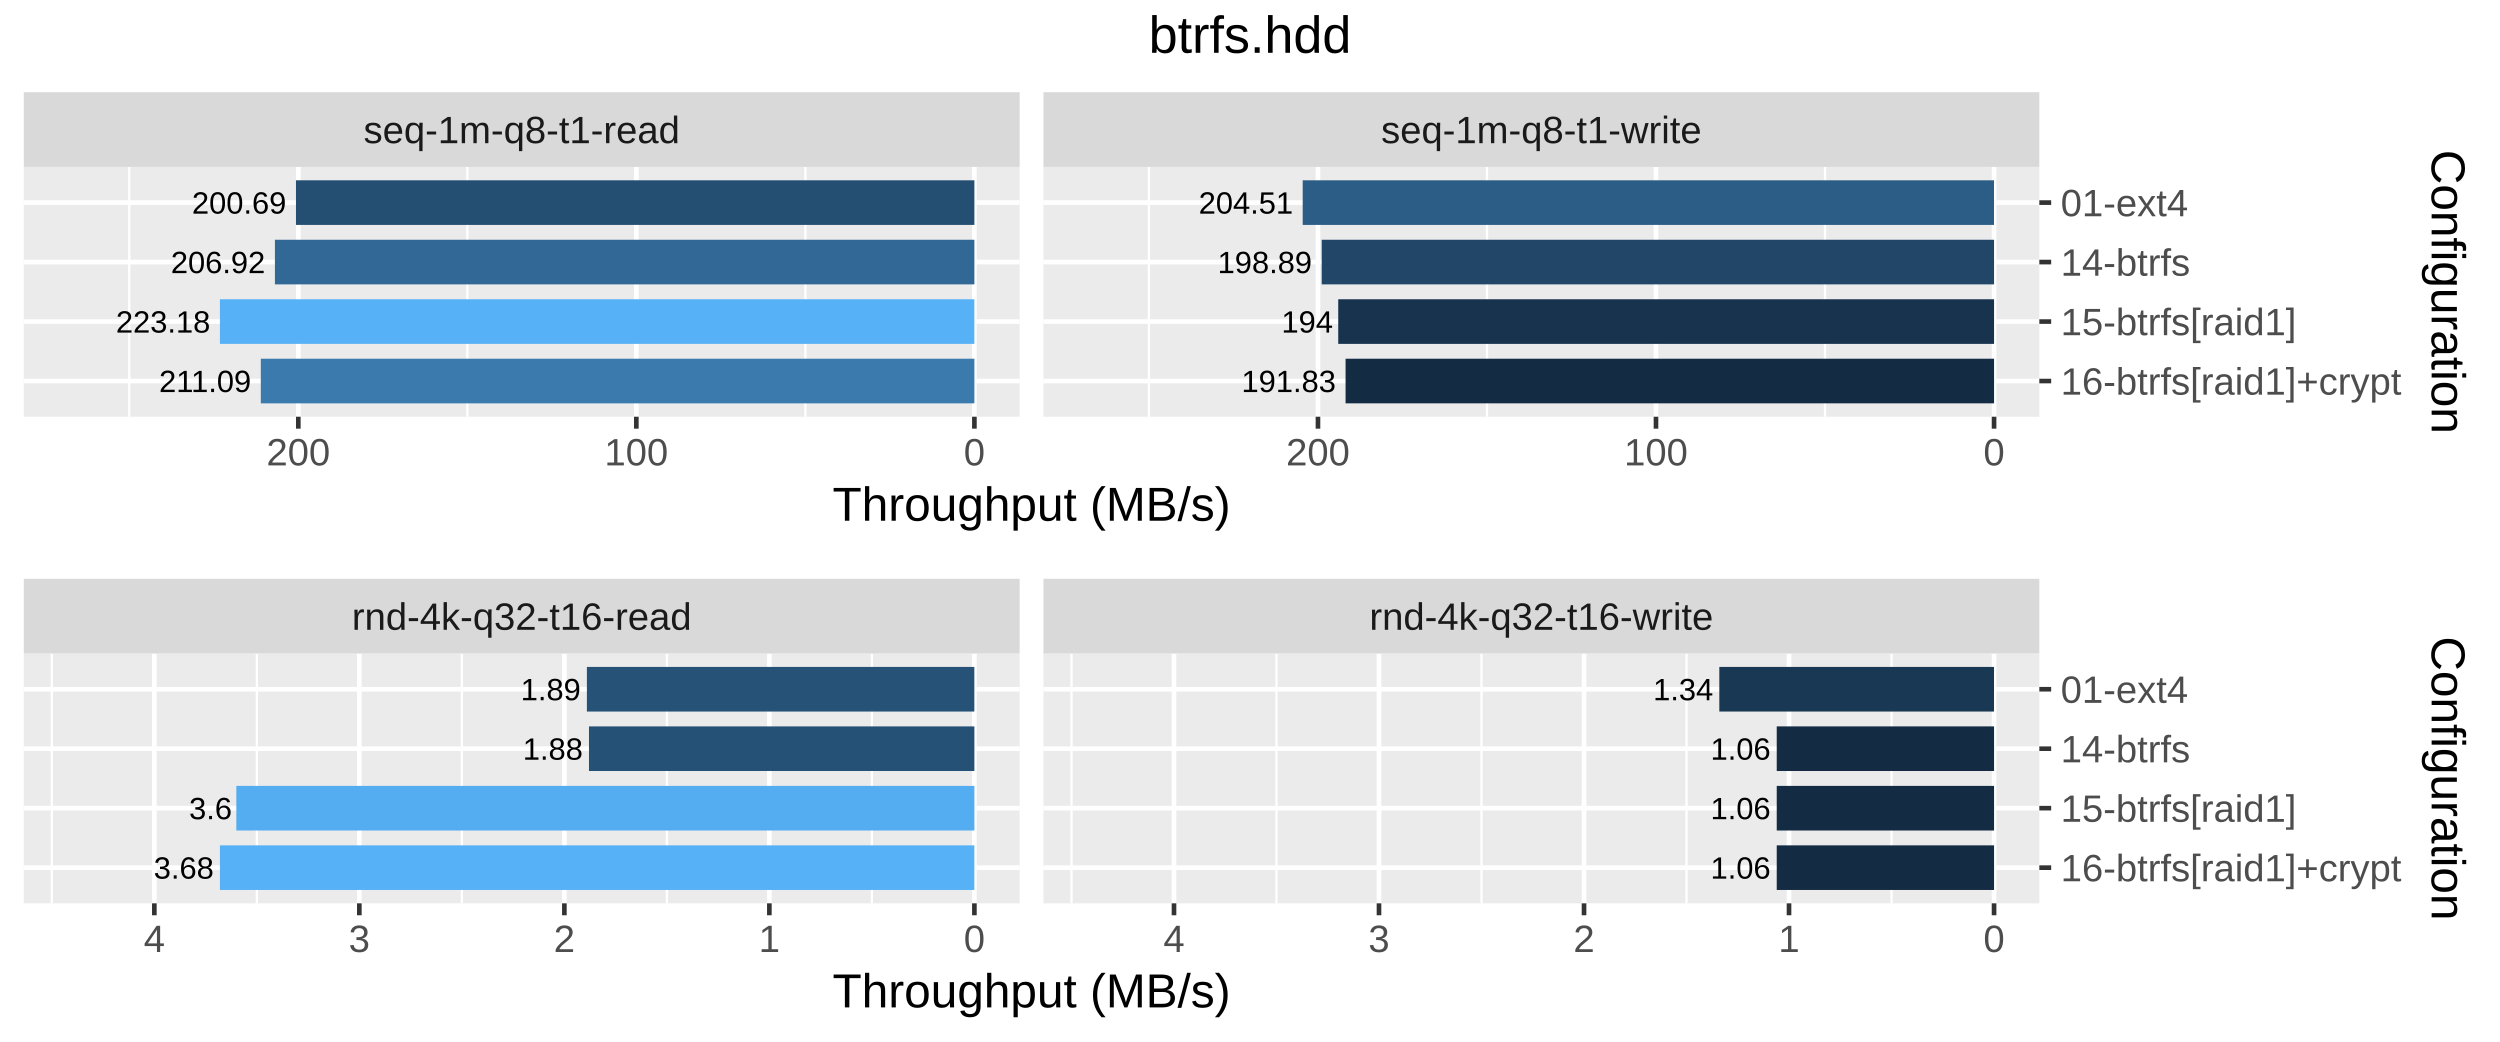
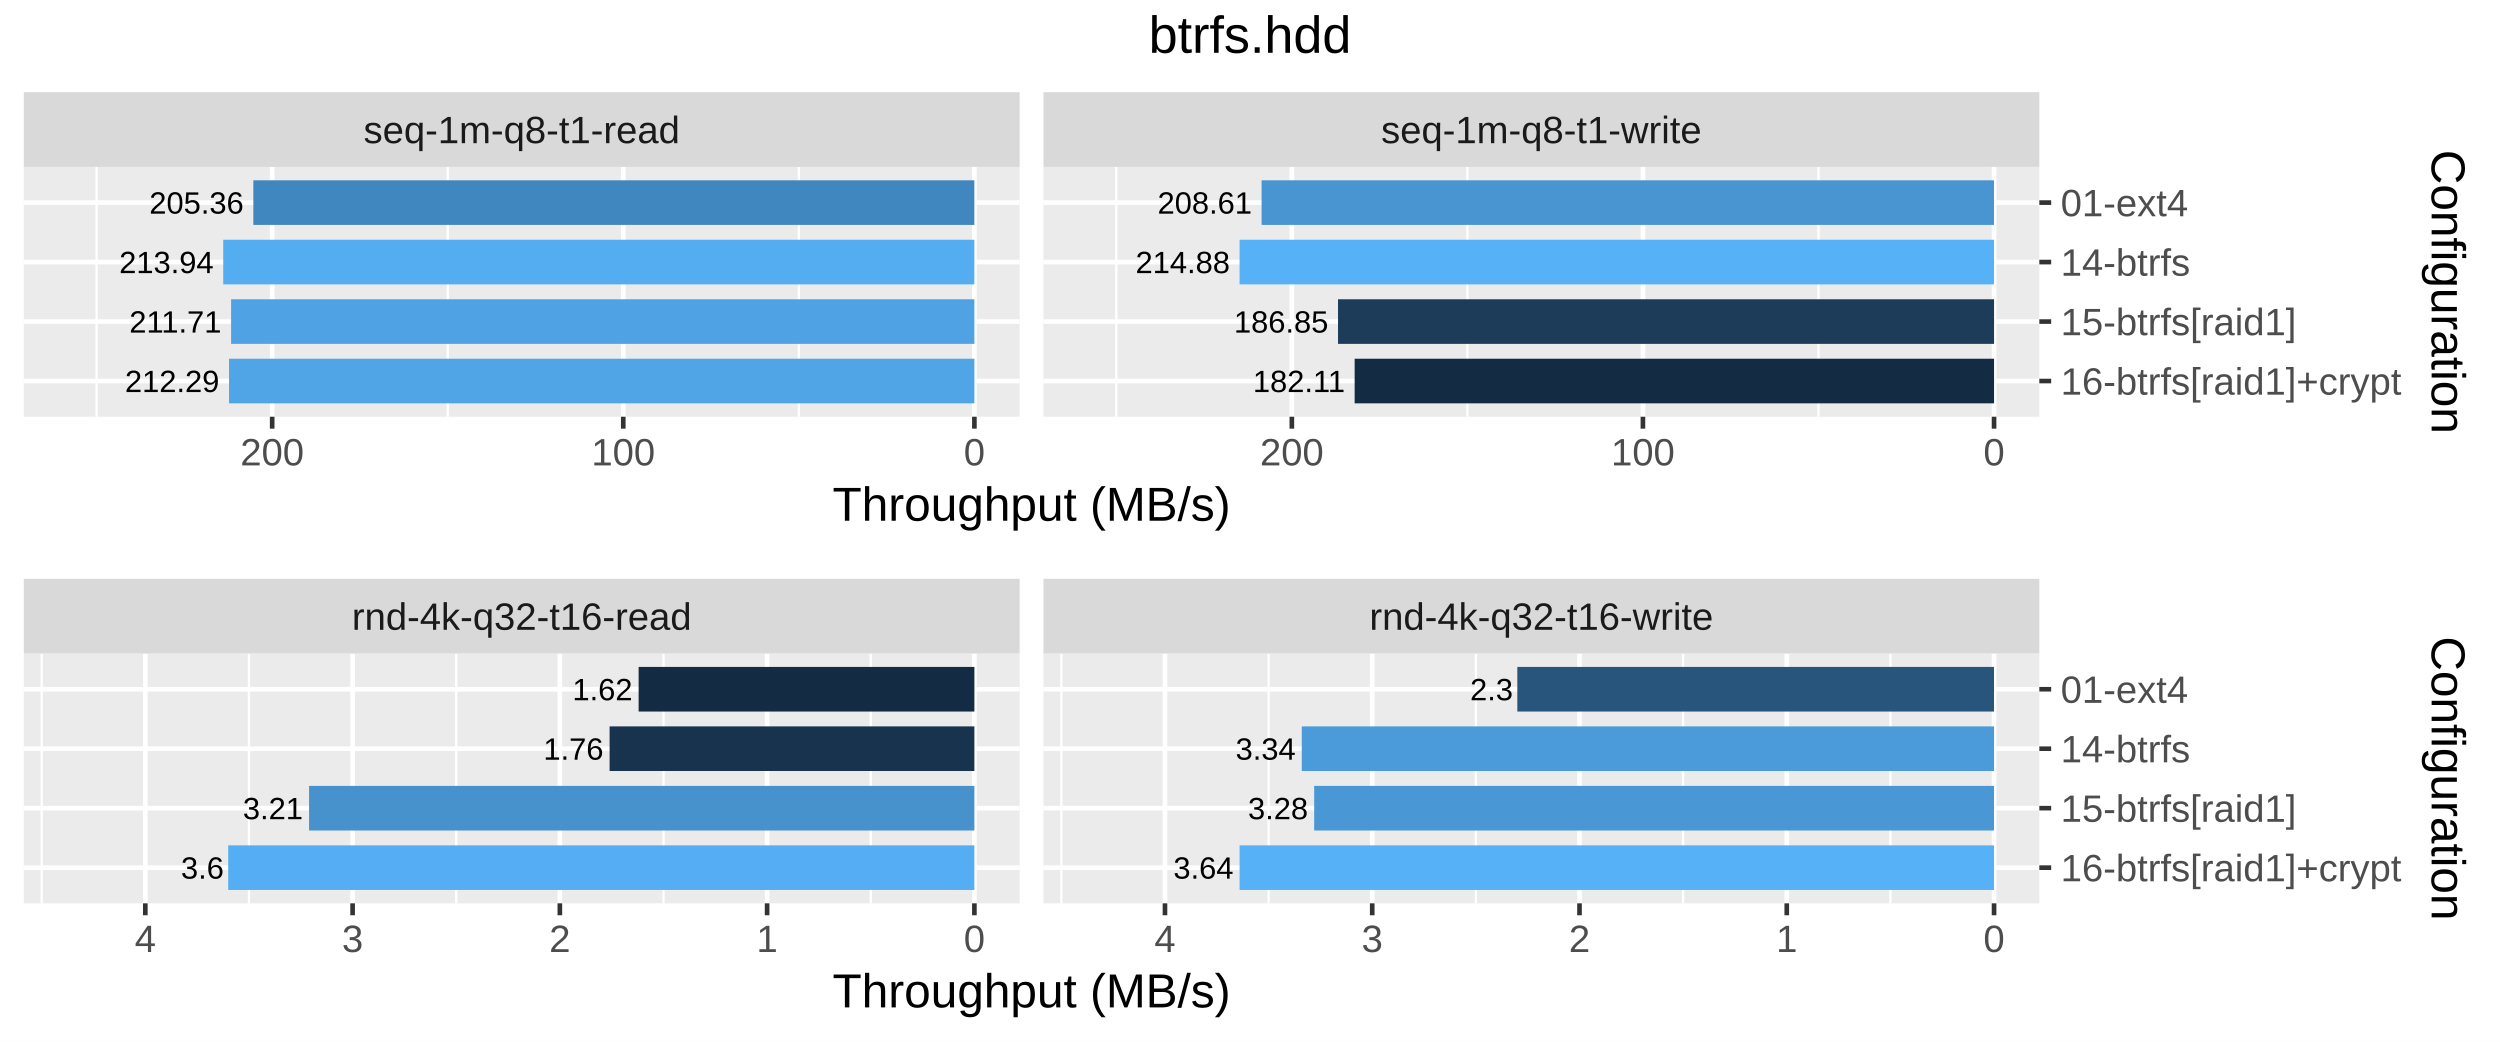
<svg xmlns="http://www.w3.org/2000/svg" class="svglite" width="576.00pt" height="240.00pt" viewBox="0 0 576.00 240.00">
  <defs>
    <style type="text/css">
    .svglite line, .svglite polyline, .svglite polygon, .svglite path, .svglite rect, .svglite circle {
      fill: none;
      stroke: #000000;
      stroke-linecap: round;
      stroke-linejoin: round;
      stroke-miterlimit: 10.00;
    }
    .svglite text {
      white-space: pre;
    }
  </style>
  </defs>
  <rect width="100%" height="100%" style="stroke: none; fill: #FFFFFF;" />
  <defs>
    <clipPath id="cpMC4wMHw1NzYuMDB8MC4wMHwyNDAuMDA=">
      <rect x="0.00" y="0.00" width="576.00" height="240.00" />
    </clipPath>
  </defs>
  <g clip-path="url(#cpMC4wMHw1NzYuMDB8MC4wMHwyNDAuMDA=)">
</g>
  <defs>
    <clipPath id="cpMC4wMHw1NzYuMDB8MTUuNzd8MTI3Ljg4">
      <rect x="0.00" y="15.77" width="576.00" height="112.12" />
    </clipPath>
  </defs>
  <g clip-path="url(#cpMC4wMHw1NzYuMDB8MTUuNzd8MTI3Ljg4)">
    <rect x="0.00" y="15.77" width="576.00" height="112.12" style="stroke-width: 1.07; stroke: #FFFFFF; fill: #FFFFFF;" />
  </g>
  <g clip-path="url(#cpMC4wMHw1NzYuMDB8MC4wMHwyNDAuMDA=)">
</g>
  <defs>
    <clipPath id="cpNS40OHwyMzQuOTN8MzguNDZ8OTYuMDI=">
      <rect x="5.48" y="38.46" width="229.45" height="57.56" />
    </clipPath>
  </defs>
  <g clip-path="url(#cpNS40OHwyMzQuOTN8MzguNDZ8OTYuMDI=)">
    <rect x="5.48" y="38.46" width="229.45" height="57.56" style="stroke-width: 1.07; stroke: none; fill: #EBEBEB;" />
-     <polyline points="185.56,96.02 185.56,38.46 " style="stroke-width: 0.53; stroke: #FFFFFF; stroke-linecap: butt;" />
-     <polyline points="107.67,96.02 107.67,38.46 " style="stroke-width: 0.53; stroke: #FFFFFF; stroke-linecap: butt;" />
-     <polyline points="29.78,96.02 29.78,38.46 " style="stroke-width: 0.53; stroke: #FFFFFF; stroke-linecap: butt;" />
+     <polyline points="184.05,96.02 184.05,38.46 " style="stroke-width: 0.53; stroke: #FFFFFF; stroke-linecap: butt;" />
+     <polyline points="103.16,96.02 103.16,38.46 " style="stroke-width: 0.53; stroke: #FFFFFF; stroke-linecap: butt;" />
+     <polyline points="22.26,96.02 22.26,38.46 " style="stroke-width: 0.53; stroke: #FFFFFF; stroke-linecap: butt;" />
    <polyline points="5.48,87.79 234.93,87.79 " style="stroke-width: 1.07; stroke: #FFFFFF; stroke-linecap: butt;" />
    <polyline points="5.48,74.09 234.93,74.09 " style="stroke-width: 1.07; stroke: #FFFFFF; stroke-linecap: butt;" />
    <polyline points="5.48,60.38 234.93,60.38 " style="stroke-width: 1.07; stroke: #FFFFFF; stroke-linecap: butt;" />
    <polyline points="5.48,46.68 234.93,46.68 " style="stroke-width: 1.07; stroke: #FFFFFF; stroke-linecap: butt;" />
    <polyline points="224.50,96.02 224.50,38.46 " style="stroke-width: 1.07; stroke: #FFFFFF; stroke-linecap: butt;" />
-     <polyline points="146.61,96.02 146.61,38.46 " style="stroke-width: 1.07; stroke: #FFFFFF; stroke-linecap: butt;" />
-     <polyline points="68.73,96.02 68.73,38.46 " style="stroke-width: 1.07; stroke: #FFFFFF; stroke-linecap: butt;" />
-     <rect x="68.19" y="41.54" width="156.31" height="10.28" style="stroke-width: 1.07; stroke: none; stroke-linecap: butt; stroke-linejoin: miter; fill: #244E72;" />
-     <rect x="63.34" y="55.24" width="161.16" height="10.28" style="stroke-width: 1.07; stroke: none; stroke-linecap: butt; stroke-linejoin: miter; fill: #326895;" />
-     <rect x="50.67" y="68.95" width="173.82" height="10.28" style="stroke-width: 1.07; stroke: none; stroke-linecap: butt; stroke-linejoin: miter; fill: #56B1F7;" />
-     <rect x="60.09" y="82.65" width="164.41" height="10.28" style="stroke-width: 1.07; stroke: none; stroke-linecap: butt; stroke-linejoin: miter; fill: #3B7AAD;" />
-     <text x="65.97" y="49.22" text-anchor="end" style="font-size: 7.11px; font-family: &quot;Liberation Sans&quot;;" textLength="22.25px" lengthAdjust="spacingAndGlyphs">200.69</text>
-     <text x="61.11" y="62.93" text-anchor="end" style="font-size: 7.11px; font-family: &quot;Liberation Sans&quot;;" textLength="22.25px" lengthAdjust="spacingAndGlyphs">206.92</text>
-     <text x="48.45" y="76.63" text-anchor="end" style="font-size: 7.11px; font-family: &quot;Liberation Sans&quot;;" textLength="22.25px" lengthAdjust="spacingAndGlyphs">223.18</text>
-     <text x="57.87" y="90.33" text-anchor="end" style="font-size: 7.11px; font-family: &quot;Liberation Sans&quot;;" textLength="22.25px" lengthAdjust="spacingAndGlyphs">211.09</text>
+     <polyline points="143.60,96.02 143.60,38.46 " style="stroke-width: 1.07; stroke: #FFFFFF; stroke-linecap: butt;" />
+     <polyline points="62.71,96.02 62.71,38.46 " style="stroke-width: 1.07; stroke: #FFFFFF; stroke-linecap: butt;" />
+     <rect x="58.37" y="41.54" width="166.12" height="10.28" style="stroke-width: 1.07; stroke: none; stroke-linecap: butt; stroke-linejoin: miter; fill: #4187BF;" />
+     <rect x="51.43" y="55.24" width="173.06" height="10.28" style="stroke-width: 1.07; stroke: none; stroke-linecap: butt; stroke-linejoin: miter; fill: #54ADF1;" />
+     <rect x="53.24" y="68.95" width="171.26" height="10.28" style="stroke-width: 1.07; stroke: none; stroke-linecap: butt; stroke-linejoin: miter; fill: #4FA3E4;" />
+     <rect x="52.77" y="82.65" width="171.73" height="10.28" style="stroke-width: 1.07; stroke: none; stroke-linecap: butt; stroke-linejoin: miter; fill: #50A5E7;" />
+     <text x="56.15" y="49.22" text-anchor="end" style="font-size: 7.11px; font-family: &quot;Liberation Sans&quot;;" textLength="22.25px" lengthAdjust="spacingAndGlyphs">205.36</text>
+     <text x="49.21" y="62.93" text-anchor="end" style="font-size: 7.11px; font-family: &quot;Liberation Sans&quot;;" textLength="22.25px" lengthAdjust="spacingAndGlyphs">213.94</text>
+     <text x="51.01" y="76.63" text-anchor="end" style="font-size: 7.11px; font-family: &quot;Liberation Sans&quot;;" textLength="22.25px" lengthAdjust="spacingAndGlyphs">211.71</text>
+     <text x="50.54" y="90.33" text-anchor="end" style="font-size: 7.11px; font-family: &quot;Liberation Sans&quot;;" textLength="22.25px" lengthAdjust="spacingAndGlyphs">212.29</text>
  </g>
  <g clip-path="url(#cpMC4wMHw1NzYuMDB8MC4wMHwyNDAuMDA=)">
</g>
  <defs>
    <clipPath id="cpMjQwLjQxfDQ2OS44NnwzOC40Nnw5Ni4wMg==">
      <rect x="240.41" y="38.46" width="229.45" height="57.56" />
    </clipPath>
  </defs>
  <g clip-path="url(#cpMjQwLjQxfDQ2OS44NnwzOC40Nnw5Ni4wMg==)">
    <rect x="240.41" y="38.46" width="229.45" height="57.56" style="stroke-width: 1.07; stroke: none; fill: #EBEBEB;" />
-     <polyline points="420.48,96.02 420.48,38.46 " style="stroke-width: 0.53; stroke: #FFFFFF; stroke-linecap: butt;" />
-     <polyline points="342.60,96.02 342.60,38.46 " style="stroke-width: 0.53; stroke: #FFFFFF; stroke-linecap: butt;" />
-     <polyline points="264.71,96.02 264.71,38.46 " style="stroke-width: 0.53; stroke: #FFFFFF; stroke-linecap: butt;" />
+     <polyline points="418.98,96.02 418.98,38.46 " style="stroke-width: 0.53; stroke: #FFFFFF; stroke-linecap: butt;" />
+     <polyline points="338.09,96.02 338.09,38.46 " style="stroke-width: 0.53; stroke: #FFFFFF; stroke-linecap: butt;" />
+     <polyline points="257.19,96.02 257.19,38.46 " style="stroke-width: 0.53; stroke: #FFFFFF; stroke-linecap: butt;" />
    <polyline points="240.41,87.79 469.86,87.79 " style="stroke-width: 1.07; stroke: #FFFFFF; stroke-linecap: butt;" />
    <polyline points="240.41,74.09 469.86,74.09 " style="stroke-width: 1.07; stroke: #FFFFFF; stroke-linecap: butt;" />
    <polyline points="240.41,60.38 469.86,60.38 " style="stroke-width: 1.07; stroke: #FFFFFF; stroke-linecap: butt;" />
    <polyline points="240.41,46.68 469.86,46.68 " style="stroke-width: 1.07; stroke: #FFFFFF; stroke-linecap: butt;" />
    <polyline points="459.43,96.02 459.43,38.46 " style="stroke-width: 1.07; stroke: #FFFFFF; stroke-linecap: butt;" />
-     <polyline points="381.54,96.02 381.54,38.46 " style="stroke-width: 1.07; stroke: #FFFFFF; stroke-linecap: butt;" />
-     <polyline points="303.66,96.02 303.66,38.46 " style="stroke-width: 1.07; stroke: #FFFFFF; stroke-linecap: butt;" />
-     <rect x="300.14" y="41.54" width="159.28" height="10.28" style="stroke-width: 1.07; stroke: none; stroke-linecap: butt; stroke-linejoin: miter; fill: #2C5D87;" />
-     <rect x="304.52" y="55.24" width="154.91" height="10.28" style="stroke-width: 1.07; stroke: none; stroke-linecap: butt; stroke-linejoin: miter; fill: #214668;" />
-     <rect x="308.33" y="68.95" width="151.10" height="10.28" style="stroke-width: 1.07; stroke: none; stroke-linecap: butt; stroke-linejoin: miter; fill: #17334E;" />
-     <rect x="310.02" y="82.65" width="149.41" height="10.28" style="stroke-width: 1.07; stroke: none; stroke-linecap: butt; stroke-linejoin: miter; fill: #132B43;" />
-     <text x="297.92" y="49.22" text-anchor="end" style="font-size: 7.11px; font-family: &quot;Liberation Sans&quot;;" textLength="22.25px" lengthAdjust="spacingAndGlyphs">204.51</text>
-     <text x="302.29" y="62.93" text-anchor="end" style="font-size: 7.11px; font-family: &quot;Liberation Sans&quot;;" textLength="22.25px" lengthAdjust="spacingAndGlyphs">198.89</text>
-     <text x="307.11" y="76.63" text-anchor="end" style="font-size: 7.11px; font-family: &quot;Liberation Sans&quot;;" textLength="12.20px" lengthAdjust="spacingAndGlyphs">194</text>
-     <text x="307.79" y="90.33" text-anchor="end" style="font-size: 7.11px; font-family: &quot;Liberation Sans&quot;;" textLength="22.25px" lengthAdjust="spacingAndGlyphs">191.83</text>
+     <polyline points="378.53,96.02 378.53,38.46 " style="stroke-width: 1.07; stroke: #FFFFFF; stroke-linecap: butt;" />
+     <polyline points="297.64,96.02 297.64,38.46 " style="stroke-width: 1.07; stroke: #FFFFFF; stroke-linecap: butt;" />
+     <rect x="290.67" y="41.54" width="168.75" height="10.28" style="stroke-width: 1.07; stroke: none; stroke-linecap: butt; stroke-linejoin: miter; fill: #4895D2;" />
+     <rect x="285.60" y="55.24" width="173.82" height="10.28" style="stroke-width: 1.07; stroke: none; stroke-linecap: butt; stroke-linejoin: miter; fill: #56B1F7;" />
+     <rect x="308.28" y="68.95" width="151.15" height="10.28" style="stroke-width: 1.07; stroke: none; stroke-linecap: butt; stroke-linejoin: miter; fill: #1C3C5A;" />
+     <rect x="312.11" y="82.65" width="147.32" height="10.28" style="stroke-width: 1.07; stroke: none; stroke-linecap: butt; stroke-linejoin: miter; fill: #132B43;" />
+     <text x="288.45" y="49.22" text-anchor="end" style="font-size: 7.11px; font-family: &quot;Liberation Sans&quot;;" textLength="22.25px" lengthAdjust="spacingAndGlyphs">208.61</text>
+     <text x="283.38" y="62.93" text-anchor="end" style="font-size: 7.11px; font-family: &quot;Liberation Sans&quot;;" textLength="22.25px" lengthAdjust="spacingAndGlyphs">214.88</text>
+     <text x="306.05" y="76.63" text-anchor="end" style="font-size: 7.11px; font-family: &quot;Liberation Sans&quot;;" textLength="22.25px" lengthAdjust="spacingAndGlyphs">186.85</text>
+     <text x="309.89" y="90.33" text-anchor="end" style="font-size: 7.11px; font-family: &quot;Liberation Sans&quot;;" textLength="22.25px" lengthAdjust="spacingAndGlyphs">182.11</text>
  </g>
  <g clip-path="url(#cpMC4wMHw1NzYuMDB8MC4wMHwyNDAuMDA=)">
</g>
  <defs>
    <clipPath id="cpNS40OHwyMzQuOTN8MjEuMjV8MzguNDY=">
      <rect x="5.48" y="21.25" width="229.45" height="17.21" />
    </clipPath>
  </defs>
  <g clip-path="url(#cpNS40OHwyMzQuOTN8MjEuMjV8MzguNDY=)">
    <rect x="5.48" y="21.25" width="229.45" height="17.21" style="stroke-width: 1.07; stroke: none; fill: #D9D9D9;" />
    <text x="120.20" y="32.99" text-anchor="middle" style="font-size: 8.80px;fill: #1A1A1A; font-family: &quot;Liberation Sans&quot;;" textLength="76.74px" lengthAdjust="spacingAndGlyphs">seq-1m-q8-t1-read</text>
  </g>
  <g clip-path="url(#cpMC4wMHw1NzYuMDB8MC4wMHwyNDAuMDA=)">
</g>
  <defs>
    <clipPath id="cpMjQwLjQxfDQ2OS44NnwyMS4yNXwzOC40Ng==">
      <rect x="240.41" y="21.25" width="229.45" height="17.21" />
    </clipPath>
  </defs>
  <g clip-path="url(#cpMjQwLjQxfDQ2OS44NnwyMS4yNXwzOC40Ng==)">
    <rect x="240.41" y="21.25" width="229.45" height="17.21" style="stroke-width: 1.07; stroke: none; fill: #D9D9D9;" />
    <text x="355.13" y="32.99" text-anchor="middle" style="font-size: 8.80px;fill: #1A1A1A; font-family: &quot;Liberation Sans&quot;;" textLength="78.75px" lengthAdjust="spacingAndGlyphs">seq-1m-q8-t1-write</text>
  </g>
  <g clip-path="url(#cpMC4wMHw1NzYuMDB8MC4wMHwyNDAuMDA=)">
    <polyline points="224.50,98.76 224.50,96.02 " style="stroke-width: 1.07; stroke: #333333; stroke-linecap: butt;" />
-     <polyline points="146.61,98.76 146.61,96.02 " style="stroke-width: 1.07; stroke: #333333; stroke-linecap: butt;" />
-     <polyline points="68.73,98.76 68.73,96.02 " style="stroke-width: 1.07; stroke: #333333; stroke-linecap: butt;" />
+     <polyline points="143.60,98.76 143.60,96.02 " style="stroke-width: 1.07; stroke: #333333; stroke-linecap: butt;" />
+     <polyline points="62.71,98.76 62.71,96.02 " style="stroke-width: 1.07; stroke: #333333; stroke-linecap: butt;" />
    <text x="224.50" y="107.23" text-anchor="middle" style="font-size: 8.80px;fill: #4D4D4D; font-family: &quot;Liberation Sans&quot;;" textLength="5.03px" lengthAdjust="spacingAndGlyphs">0</text>
-     <text x="146.61" y="107.23" text-anchor="middle" style="font-size: 8.80px;fill: #4D4D4D; font-family: &quot;Liberation Sans&quot;;" textLength="15.10px" lengthAdjust="spacingAndGlyphs">100</text>
-     <text x="68.73" y="107.23" text-anchor="middle" style="font-size: 8.80px;fill: #4D4D4D; font-family: &quot;Liberation Sans&quot;;" textLength="15.10px" lengthAdjust="spacingAndGlyphs">200</text>
+     <text x="143.60" y="107.23" text-anchor="middle" style="font-size: 8.80px;fill: #4D4D4D; font-family: &quot;Liberation Sans&quot;;" textLength="15.10px" lengthAdjust="spacingAndGlyphs">100</text>
+     <text x="62.71" y="107.23" text-anchor="middle" style="font-size: 8.80px;fill: #4D4D4D; font-family: &quot;Liberation Sans&quot;;" textLength="15.10px" lengthAdjust="spacingAndGlyphs">200</text>
    <polyline points="459.43,98.76 459.43,96.02 " style="stroke-width: 1.07; stroke: #333333; stroke-linecap: butt;" />
-     <polyline points="381.54,98.76 381.54,96.02 " style="stroke-width: 1.07; stroke: #333333; stroke-linecap: butt;" />
-     <polyline points="303.66,98.76 303.66,96.02 " style="stroke-width: 1.07; stroke: #333333; stroke-linecap: butt;" />
+     <polyline points="378.53,98.76 378.53,96.02 " style="stroke-width: 1.07; stroke: #333333; stroke-linecap: butt;" />
+     <polyline points="297.64,98.76 297.64,96.02 " style="stroke-width: 1.07; stroke: #333333; stroke-linecap: butt;" />
    <text x="459.43" y="107.23" text-anchor="middle" style="font-size: 8.80px;fill: #4D4D4D; font-family: &quot;Liberation Sans&quot;;" textLength="5.03px" lengthAdjust="spacingAndGlyphs">0</text>
-     <text x="381.54" y="107.23" text-anchor="middle" style="font-size: 8.80px;fill: #4D4D4D; font-family: &quot;Liberation Sans&quot;;" textLength="15.10px" lengthAdjust="spacingAndGlyphs">100</text>
-     <text x="303.66" y="107.23" text-anchor="middle" style="font-size: 8.80px;fill: #4D4D4D; font-family: &quot;Liberation Sans&quot;;" textLength="15.10px" lengthAdjust="spacingAndGlyphs">200</text>
+     <text x="378.53" y="107.23" text-anchor="middle" style="font-size: 8.80px;fill: #4D4D4D; font-family: &quot;Liberation Sans&quot;;" textLength="15.10px" lengthAdjust="spacingAndGlyphs">100</text>
+     <text x="297.64" y="107.23" text-anchor="middle" style="font-size: 8.80px;fill: #4D4D4D; font-family: &quot;Liberation Sans&quot;;" textLength="15.10px" lengthAdjust="spacingAndGlyphs">200</text>
    <polyline points="469.86,87.79 472.59,87.79 " style="stroke-width: 1.07; stroke: #333333; stroke-linecap: butt;" />
    <polyline points="469.86,74.09 472.59,74.09 " style="stroke-width: 1.07; stroke: #333333; stroke-linecap: butt;" />
    <polyline points="469.86,60.38 472.59,60.38 " style="stroke-width: 1.07; stroke: #333333; stroke-linecap: butt;" />
    <polyline points="469.86,46.68 472.59,46.68 " style="stroke-width: 1.07; stroke: #333333; stroke-linecap: butt;" />
    <text x="474.79" y="90.94" style="font-size: 8.80px;fill: #4D4D4D; font-family: &quot;Liberation Sans&quot;;" textLength="85.37px" lengthAdjust="spacingAndGlyphs">16-btrfs[raid1]+crypt</text>
    <text x="474.79" y="77.23" style="font-size: 8.80px;fill: #4D4D4D; font-family: &quot;Liberation Sans&quot;;" textLength="59.41px" lengthAdjust="spacingAndGlyphs">15-btrfs[raid1]</text>
    <text x="474.79" y="63.53" style="font-size: 8.80px;fill: #4D4D4D; font-family: &quot;Liberation Sans&quot;;" textLength="32.35px" lengthAdjust="spacingAndGlyphs">14-btrfs</text>
    <text x="474.79" y="49.82" style="font-size: 8.80px;fill: #4D4D4D; font-family: &quot;Liberation Sans&quot;;" textLength="30.72px" lengthAdjust="spacingAndGlyphs">01-ext4</text>
    <text x="237.67" y="119.98" text-anchor="middle" style="font-size: 11.00px; font-family: &quot;Liberation Sans&quot;;" textLength="97.95px" lengthAdjust="spacingAndGlyphs">Throughput (MB/s)</text>
    <text transform="translate(560.25,67.24) rotate(90)" text-anchor="middle" style="font-size: 11.00px; font-family: &quot;Liberation Sans&quot;;" textLength="71.57px" lengthAdjust="spacingAndGlyphs">Configuration</text>
  </g>
  <defs>
    <clipPath id="cpMC4wMHw1NzYuMDB8MTI3Ljg4fDI0MC4wMA==">
      <rect x="0.00" y="127.88" width="576.00" height="112.12" />
    </clipPath>
  </defs>
  <g clip-path="url(#cpMC4wMHw1NzYuMDB8MTI3Ljg4fDI0MC4wMA==)">
    <rect x="0.00" y="127.88" width="576.00" height="112.12" style="stroke-width: 1.07; stroke: #FFFFFF; fill: #FFFFFF;" />
  </g>
  <g clip-path="url(#cpMC4wMHw1NzYuMDB8MC4wMHwyNDAuMDA=)">
</g>
  <defs>
    <clipPath id="cpNS40OHwyMzQuOTN8MTUwLjU3fDIwOC4xMw==">
      <rect x="5.48" y="150.57" width="229.45" height="57.56" />
    </clipPath>
  </defs>
  <g clip-path="url(#cpNS40OHwyMzQuOTN8MTUwLjU3fDIwOC4xMw==)">
    <rect x="5.48" y="150.57" width="229.45" height="57.56" style="stroke-width: 1.07; stroke: none; fill: #EBEBEB;" />
-     <polyline points="200.88,208.13 200.88,150.57 " style="stroke-width: 0.53; stroke: #FFFFFF; stroke-linecap: butt;" />
-     <polyline points="153.65,208.13 153.65,150.57 " style="stroke-width: 0.53; stroke: #FFFFFF; stroke-linecap: butt;" />
-     <polyline points="106.41,208.13 106.41,150.57 " style="stroke-width: 0.53; stroke: #FFFFFF; stroke-linecap: butt;" />
-     <polyline points="59.18,208.13 59.18,150.57 " style="stroke-width: 0.53; stroke: #FFFFFF; stroke-linecap: butt;" />
-     <polyline points="11.94,208.13 11.94,150.57 " style="stroke-width: 0.53; stroke: #FFFFFF; stroke-linecap: butt;" />
+     <polyline points="200.62,208.13 200.62,150.57 " style="stroke-width: 0.53; stroke: #FFFFFF; stroke-linecap: butt;" />
+     <polyline points="152.87,208.13 152.87,150.57 " style="stroke-width: 0.53; stroke: #FFFFFF; stroke-linecap: butt;" />
+     <polyline points="105.11,208.13 105.11,150.57 " style="stroke-width: 0.53; stroke: #FFFFFF; stroke-linecap: butt;" />
+     <polyline points="57.36,208.13 57.36,150.57 " style="stroke-width: 0.53; stroke: #FFFFFF; stroke-linecap: butt;" />
+     <polyline points="9.61,208.13 9.61,150.57 " style="stroke-width: 0.53; stroke: #FFFFFF; stroke-linecap: butt;" />
    <polyline points="5.48,199.91 234.93,199.91 " style="stroke-width: 1.07; stroke: #FFFFFF; stroke-linecap: butt;" />
    <polyline points="5.48,186.20 234.93,186.20 " style="stroke-width: 1.07; stroke: #FFFFFF; stroke-linecap: butt;" />
    <polyline points="5.48,172.50 234.93,172.50 " style="stroke-width: 1.07; stroke: #FFFFFF; stroke-linecap: butt;" />
    <polyline points="5.48,158.80 234.93,158.80 " style="stroke-width: 1.07; stroke: #FFFFFF; stroke-linecap: butt;" />
    <polyline points="224.50,208.13 224.50,150.57 " style="stroke-width: 1.07; stroke: #FFFFFF; stroke-linecap: butt;" />
-     <polyline points="177.26,208.13 177.26,150.57 " style="stroke-width: 1.07; stroke: #FFFFFF; stroke-linecap: butt;" />
-     <polyline points="130.03,208.13 130.03,150.57 " style="stroke-width: 1.07; stroke: #FFFFFF; stroke-linecap: butt;" />
-     <polyline points="82.79,208.13 82.79,150.57 " style="stroke-width: 1.07; stroke: #FFFFFF; stroke-linecap: butt;" />
-     <polyline points="35.56,208.13 35.56,150.57 " style="stroke-width: 1.07; stroke: #FFFFFF; stroke-linecap: butt;" />
-     <rect x="135.22" y="153.66" width="89.27" height="10.28" style="stroke-width: 1.07; stroke: none; stroke-linecap: butt; stroke-linejoin: miter; fill: #275277;" />
-     <rect x="135.70" y="167.36" width="88.80" height="10.28" style="stroke-width: 1.07; stroke: none; stroke-linecap: butt; stroke-linejoin: miter; fill: #265177;" />
-     <rect x="54.45" y="181.07" width="170.05" height="10.28" style="stroke-width: 1.07; stroke: none; stroke-linecap: butt; stroke-linejoin: miter; fill: #54ACF1;" />
-     <rect x="50.67" y="194.77" width="173.82" height="10.28" style="stroke-width: 1.07; stroke: none; stroke-linecap: butt; stroke-linejoin: miter; fill: #56B1F7;" />
-     <text x="133.81" y="161.34" text-anchor="end" style="font-size: 7.11px; font-family: &quot;Liberation Sans&quot;;" textLength="14.11px" lengthAdjust="spacingAndGlyphs">1.89</text>
-     <text x="134.29" y="175.04" text-anchor="end" style="font-size: 7.11px; font-family: &quot;Liberation Sans&quot;;" textLength="14.11px" lengthAdjust="spacingAndGlyphs">1.88</text>
-     <text x="53.45" y="188.75" text-anchor="end" style="font-size: 7.11px; font-family: &quot;Liberation Sans&quot;;" textLength="10.04px" lengthAdjust="spacingAndGlyphs">3.6</text>
-     <text x="49.26" y="202.45" text-anchor="end" style="font-size: 7.11px; font-family: &quot;Liberation Sans&quot;;" textLength="14.11px" lengthAdjust="spacingAndGlyphs">3.68</text>
+     <polyline points="176.74,208.13 176.74,150.57 " style="stroke-width: 1.07; stroke: #FFFFFF; stroke-linecap: butt;" />
+     <polyline points="128.99,208.13 128.99,150.57 " style="stroke-width: 1.07; stroke: #FFFFFF; stroke-linecap: butt;" />
+     <polyline points="81.24,208.13 81.24,150.57 " style="stroke-width: 1.07; stroke: #FFFFFF; stroke-linecap: butt;" />
+     <polyline points="33.48,208.13 33.48,150.57 " style="stroke-width: 1.07; stroke: #FFFFFF; stroke-linecap: butt;" />
+     <rect x="147.14" y="153.66" width="77.36" height="10.28" style="stroke-width: 1.07; stroke: none; stroke-linecap: butt; stroke-linejoin: miter; fill: #132B43;" />
+     <rect x="140.45" y="167.36" width="84.05" height="10.28" style="stroke-width: 1.07; stroke: none; stroke-linecap: butt; stroke-linejoin: miter; fill: #17334E;" />
+     <rect x="71.21" y="181.07" width="153.29" height="10.28" style="stroke-width: 1.07; stroke: none; stroke-linecap: butt; stroke-linejoin: miter; fill: #4792CD;" />
+     <rect x="52.58" y="194.77" width="171.91" height="10.28" style="stroke-width: 1.07; stroke: none; stroke-linecap: butt; stroke-linejoin: miter; fill: #55AEF3;" />
+     <text x="145.73" y="161.34" text-anchor="end" style="font-size: 7.11px; font-family: &quot;Liberation Sans&quot;;" textLength="14.11px" lengthAdjust="spacingAndGlyphs">1.62</text>
+     <text x="139.04" y="175.04" text-anchor="end" style="font-size: 7.11px; font-family: &quot;Liberation Sans&quot;;" textLength="14.11px" lengthAdjust="spacingAndGlyphs">1.76</text>
+     <text x="69.80" y="188.75" text-anchor="end" style="font-size: 7.11px; font-family: &quot;Liberation Sans&quot;;" textLength="14.11px" lengthAdjust="spacingAndGlyphs">3.21</text>
+     <text x="51.58" y="202.45" text-anchor="end" style="font-size: 7.11px; font-family: &quot;Liberation Sans&quot;;" textLength="10.04px" lengthAdjust="spacingAndGlyphs">3.6</text>
  </g>
  <g clip-path="url(#cpMC4wMHw1NzYuMDB8MC4wMHwyNDAuMDA=)">
</g>
  <defs>
    <clipPath id="cpMjQwLjQxfDQ2OS44NnwxNTAuNTd8MjA4LjEz">
      <rect x="240.41" y="150.57" width="229.45" height="57.56" />
    </clipPath>
  </defs>
  <g clip-path="url(#cpMjQwLjQxfDQ2OS44NnwxNTAuNTd8MjA4LjEz)">
    <rect x="240.41" y="150.57" width="229.45" height="57.56" style="stroke-width: 1.07; stroke: none; fill: #EBEBEB;" />
-     <polyline points="435.81,208.13 435.81,150.57 " style="stroke-width: 0.53; stroke: #FFFFFF; stroke-linecap: butt;" />
-     <polyline points="388.57,208.13 388.57,150.57 " style="stroke-width: 0.53; stroke: #FFFFFF; stroke-linecap: butt;" />
-     <polyline points="341.34,208.13 341.34,150.57 " style="stroke-width: 0.53; stroke: #FFFFFF; stroke-linecap: butt;" />
-     <polyline points="294.10,208.13 294.10,150.57 " style="stroke-width: 0.53; stroke: #FFFFFF; stroke-linecap: butt;" />
-     <polyline points="246.87,208.13 246.87,150.57 " style="stroke-width: 0.53; stroke: #FFFFFF; stroke-linecap: butt;" />
+     <polyline points="435.55,208.13 435.55,150.57 " style="stroke-width: 0.53; stroke: #FFFFFF; stroke-linecap: butt;" />
+     <polyline points="387.79,208.13 387.79,150.57 " style="stroke-width: 0.53; stroke: #FFFFFF; stroke-linecap: butt;" />
+     <polyline points="340.04,208.13 340.04,150.57 " style="stroke-width: 0.53; stroke: #FFFFFF; stroke-linecap: butt;" />
+     <polyline points="292.29,208.13 292.29,150.57 " style="stroke-width: 0.53; stroke: #FFFFFF; stroke-linecap: butt;" />
+     <polyline points="244.53,208.13 244.53,150.57 " style="stroke-width: 0.53; stroke: #FFFFFF; stroke-linecap: butt;" />
    <polyline points="240.41,199.91 469.86,199.91 " style="stroke-width: 1.07; stroke: #FFFFFF; stroke-linecap: butt;" />
    <polyline points="240.41,186.20 469.86,186.20 " style="stroke-width: 1.07; stroke: #FFFFFF; stroke-linecap: butt;" />
    <polyline points="240.41,172.50 469.86,172.50 " style="stroke-width: 1.07; stroke: #FFFFFF; stroke-linecap: butt;" />
    <polyline points="240.41,158.80 469.86,158.80 " style="stroke-width: 1.07; stroke: #FFFFFF; stroke-linecap: butt;" />
    <polyline points="459.43,208.13 459.43,150.57 " style="stroke-width: 1.07; stroke: #FFFFFF; stroke-linecap: butt;" />
-     <polyline points="412.19,208.13 412.19,150.57 " style="stroke-width: 1.07; stroke: #FFFFFF; stroke-linecap: butt;" />
-     <polyline points="364.96,208.13 364.96,150.57 " style="stroke-width: 1.07; stroke: #FFFFFF; stroke-linecap: butt;" />
-     <polyline points="317.72,208.13 317.72,150.57 " style="stroke-width: 1.07; stroke: #FFFFFF; stroke-linecap: butt;" />
-     <polyline points="270.49,208.13 270.49,150.57 " style="stroke-width: 1.07; stroke: #FFFFFF; stroke-linecap: butt;" />
-     <rect x="396.13" y="153.66" width="63.29" height="10.28" style="stroke-width: 1.07; stroke: none; stroke-linecap: butt; stroke-linejoin: miter; fill: #193854;" />
-     <rect x="409.36" y="167.36" width="50.07" height="10.28" style="stroke-width: 1.07; stroke: none; stroke-linecap: butt; stroke-linejoin: miter; fill: #132B43;" />
-     <rect x="409.36" y="181.07" width="50.07" height="10.28" style="stroke-width: 1.07; stroke: none; stroke-linecap: butt; stroke-linejoin: miter; fill: #132B43;" />
-     <rect x="409.36" y="194.77" width="50.07" height="10.28" style="stroke-width: 1.07; stroke: none; stroke-linecap: butt; stroke-linejoin: miter; fill: #132B43;" />
-     <text x="394.72" y="161.34" text-anchor="end" style="font-size: 7.11px; font-family: &quot;Liberation Sans&quot;;" textLength="14.11px" lengthAdjust="spacingAndGlyphs">1.34</text>
-     <text x="407.95" y="175.04" text-anchor="end" style="font-size: 7.11px; font-family: &quot;Liberation Sans&quot;;" textLength="14.11px" lengthAdjust="spacingAndGlyphs">1.06</text>
-     <text x="407.95" y="188.75" text-anchor="end" style="font-size: 7.11px; font-family: &quot;Liberation Sans&quot;;" textLength="14.11px" lengthAdjust="spacingAndGlyphs">1.06</text>
-     <text x="407.95" y="202.45" text-anchor="end" style="font-size: 7.11px; font-family: &quot;Liberation Sans&quot;;" textLength="14.11px" lengthAdjust="spacingAndGlyphs">1.06</text>
+     <polyline points="411.67,208.13 411.67,150.57 " style="stroke-width: 1.07; stroke: #FFFFFF; stroke-linecap: butt;" />
+     <polyline points="363.92,208.13 363.92,150.57 " style="stroke-width: 1.07; stroke: #FFFFFF; stroke-linecap: butt;" />
+     <polyline points="316.16,208.13 316.16,150.57 " style="stroke-width: 1.07; stroke: #FFFFFF; stroke-linecap: butt;" />
+     <polyline points="268.41,208.13 268.41,150.57 " style="stroke-width: 1.07; stroke: #FFFFFF; stroke-linecap: butt;" />
+     <rect x="349.59" y="153.66" width="109.83" height="10.28" style="stroke-width: 1.07; stroke: none; stroke-linecap: butt; stroke-linejoin: miter; fill: #28557B;" />
+     <rect x="299.93" y="167.36" width="159.50" height="10.28" style="stroke-width: 1.07; stroke: none; stroke-linecap: butt; stroke-linejoin: miter; fill: #4B9BDA;" />
+     <rect x="302.79" y="181.07" width="156.63" height="10.28" style="stroke-width: 1.07; stroke: none; stroke-linecap: butt; stroke-linejoin: miter; fill: #4997D4;" />
+     <rect x="285.60" y="194.77" width="173.82" height="10.28" style="stroke-width: 1.07; stroke: none; stroke-linecap: butt; stroke-linejoin: miter; fill: #56B1F7;" />
+     <text x="348.59" y="161.34" text-anchor="end" style="font-size: 7.11px; font-family: &quot;Liberation Sans&quot;;" textLength="10.04px" lengthAdjust="spacingAndGlyphs">2.3</text>
+     <text x="298.52" y="175.04" text-anchor="end" style="font-size: 7.11px; font-family: &quot;Liberation Sans&quot;;" textLength="14.11px" lengthAdjust="spacingAndGlyphs">3.34</text>
+     <text x="301.38" y="188.75" text-anchor="end" style="font-size: 7.11px; font-family: &quot;Liberation Sans&quot;;" textLength="14.11px" lengthAdjust="spacingAndGlyphs">3.28</text>
+     <text x="284.19" y="202.45" text-anchor="end" style="font-size: 7.11px; font-family: &quot;Liberation Sans&quot;;" textLength="14.11px" lengthAdjust="spacingAndGlyphs">3.64</text>
  </g>
  <g clip-path="url(#cpMC4wMHw1NzYuMDB8MC4wMHwyNDAuMDA=)">
</g>
  <defs>
    <clipPath id="cpNS40OHwyMzQuOTN8MTMzLjM2fDE1MC41Nw==">
      <rect x="5.48" y="133.36" width="229.45" height="17.21" />
    </clipPath>
  </defs>
  <g clip-path="url(#cpNS40OHwyMzQuOTN8MTMzLjM2fDE1MC41Nw==)">
    <rect x="5.48" y="133.36" width="229.45" height="17.21" style="stroke-width: 1.07; stroke: none; fill: #D9D9D9;" />
    <text x="120.20" y="145.11" text-anchor="middle" style="font-size: 8.80px;fill: #1A1A1A; font-family: &quot;Liberation Sans&quot;;" textLength="83.17px" lengthAdjust="spacingAndGlyphs">rnd-4k-q32-t16-read</text>
  </g>
  <g clip-path="url(#cpMC4wMHw1NzYuMDB8MC4wMHwyNDAuMDA=)">
</g>
  <defs>
    <clipPath id="cpMjQwLjQxfDQ2OS44NnwxMzMuMzZ8MTUwLjU3">
      <rect x="240.41" y="133.36" width="229.45" height="17.21" />
    </clipPath>
  </defs>
  <g clip-path="url(#cpMjQwLjQxfDQ2OS44NnwxMzMuMzZ8MTUwLjU3)">
    <rect x="240.41" y="133.36" width="229.45" height="17.21" style="stroke-width: 1.07; stroke: none; fill: #D9D9D9;" />
    <text x="355.13" y="145.11" text-anchor="middle" style="font-size: 8.80px;fill: #1A1A1A; font-family: &quot;Liberation Sans&quot;;" textLength="85.19px" lengthAdjust="spacingAndGlyphs">rnd-4k-q32-t16-write</text>
  </g>
  <g clip-path="url(#cpMC4wMHw1NzYuMDB8MC4wMHwyNDAuMDA=)">
    <polyline points="224.50,210.87 224.50,208.13 " style="stroke-width: 1.07; stroke: #333333; stroke-linecap: butt;" />
-     <polyline points="177.26,210.87 177.26,208.13 " style="stroke-width: 1.07; stroke: #333333; stroke-linecap: butt;" />
-     <polyline points="130.03,210.87 130.03,208.13 " style="stroke-width: 1.07; stroke: #333333; stroke-linecap: butt;" />
-     <polyline points="82.79,210.87 82.79,208.13 " style="stroke-width: 1.07; stroke: #333333; stroke-linecap: butt;" />
-     <polyline points="35.56,210.87 35.56,208.13 " style="stroke-width: 1.07; stroke: #333333; stroke-linecap: butt;" />
+     <polyline points="176.74,210.87 176.74,208.13 " style="stroke-width: 1.07; stroke: #333333; stroke-linecap: butt;" />
+     <polyline points="128.99,210.87 128.99,208.13 " style="stroke-width: 1.07; stroke: #333333; stroke-linecap: butt;" />
+     <polyline points="81.24,210.87 81.24,208.13 " style="stroke-width: 1.07; stroke: #333333; stroke-linecap: butt;" />
+     <polyline points="33.48,210.87 33.48,208.13 " style="stroke-width: 1.07; stroke: #333333; stroke-linecap: butt;" />
    <text x="224.50" y="219.35" text-anchor="middle" style="font-size: 8.80px;fill: #4D4D4D; font-family: &quot;Liberation Sans&quot;;" textLength="5.03px" lengthAdjust="spacingAndGlyphs">0</text>
-     <text x="177.26" y="219.35" text-anchor="middle" style="font-size: 8.80px;fill: #4D4D4D; font-family: &quot;Liberation Sans&quot;;" textLength="5.03px" lengthAdjust="spacingAndGlyphs">1</text>
-     <text x="130.03" y="219.35" text-anchor="middle" style="font-size: 8.80px;fill: #4D4D4D; font-family: &quot;Liberation Sans&quot;;" textLength="5.03px" lengthAdjust="spacingAndGlyphs">2</text>
-     <text x="82.79" y="219.35" text-anchor="middle" style="font-size: 8.80px;fill: #4D4D4D; font-family: &quot;Liberation Sans&quot;;" textLength="5.03px" lengthAdjust="spacingAndGlyphs">3</text>
-     <text x="35.56" y="219.35" text-anchor="middle" style="font-size: 8.80px;fill: #4D4D4D; font-family: &quot;Liberation Sans&quot;;" textLength="5.03px" lengthAdjust="spacingAndGlyphs">4</text>
+     <text x="176.74" y="219.35" text-anchor="middle" style="font-size: 8.80px;fill: #4D4D4D; font-family: &quot;Liberation Sans&quot;;" textLength="5.03px" lengthAdjust="spacingAndGlyphs">1</text>
+     <text x="128.99" y="219.35" text-anchor="middle" style="font-size: 8.80px;fill: #4D4D4D; font-family: &quot;Liberation Sans&quot;;" textLength="5.03px" lengthAdjust="spacingAndGlyphs">2</text>
+     <text x="81.24" y="219.35" text-anchor="middle" style="font-size: 8.80px;fill: #4D4D4D; font-family: &quot;Liberation Sans&quot;;" textLength="5.03px" lengthAdjust="spacingAndGlyphs">3</text>
+     <text x="33.48" y="219.35" text-anchor="middle" style="font-size: 8.80px;fill: #4D4D4D; font-family: &quot;Liberation Sans&quot;;" textLength="5.03px" lengthAdjust="spacingAndGlyphs">4</text>
    <polyline points="459.43,210.87 459.43,208.13 " style="stroke-width: 1.07; stroke: #333333; stroke-linecap: butt;" />
-     <polyline points="412.19,210.87 412.19,208.13 " style="stroke-width: 1.07; stroke: #333333; stroke-linecap: butt;" />
-     <polyline points="364.96,210.87 364.96,208.13 " style="stroke-width: 1.07; stroke: #333333; stroke-linecap: butt;" />
-     <polyline points="317.72,210.87 317.72,208.13 " style="stroke-width: 1.07; stroke: #333333; stroke-linecap: butt;" />
-     <polyline points="270.49,210.87 270.49,208.13 " style="stroke-width: 1.07; stroke: #333333; stroke-linecap: butt;" />
+     <polyline points="411.67,210.87 411.67,208.13 " style="stroke-width: 1.07; stroke: #333333; stroke-linecap: butt;" />
+     <polyline points="363.92,210.87 363.92,208.13 " style="stroke-width: 1.07; stroke: #333333; stroke-linecap: butt;" />
+     <polyline points="316.16,210.87 316.16,208.13 " style="stroke-width: 1.07; stroke: #333333; stroke-linecap: butt;" />
+     <polyline points="268.41,210.87 268.41,208.13 " style="stroke-width: 1.07; stroke: #333333; stroke-linecap: butt;" />
    <text x="459.43" y="219.35" text-anchor="middle" style="font-size: 8.80px;fill: #4D4D4D; font-family: &quot;Liberation Sans&quot;;" textLength="5.03px" lengthAdjust="spacingAndGlyphs">0</text>
-     <text x="412.19" y="219.35" text-anchor="middle" style="font-size: 8.80px;fill: #4D4D4D; font-family: &quot;Liberation Sans&quot;;" textLength="5.03px" lengthAdjust="spacingAndGlyphs">1</text>
-     <text x="364.96" y="219.35" text-anchor="middle" style="font-size: 8.80px;fill: #4D4D4D; font-family: &quot;Liberation Sans&quot;;" textLength="5.03px" lengthAdjust="spacingAndGlyphs">2</text>
-     <text x="317.72" y="219.35" text-anchor="middle" style="font-size: 8.80px;fill: #4D4D4D; font-family: &quot;Liberation Sans&quot;;" textLength="5.03px" lengthAdjust="spacingAndGlyphs">3</text>
-     <text x="270.49" y="219.35" text-anchor="middle" style="font-size: 8.80px;fill: #4D4D4D; font-family: &quot;Liberation Sans&quot;;" textLength="5.03px" lengthAdjust="spacingAndGlyphs">4</text>
+     <text x="411.67" y="219.35" text-anchor="middle" style="font-size: 8.80px;fill: #4D4D4D; font-family: &quot;Liberation Sans&quot;;" textLength="5.03px" lengthAdjust="spacingAndGlyphs">1</text>
+     <text x="363.92" y="219.35" text-anchor="middle" style="font-size: 8.80px;fill: #4D4D4D; font-family: &quot;Liberation Sans&quot;;" textLength="5.03px" lengthAdjust="spacingAndGlyphs">2</text>
+     <text x="316.16" y="219.35" text-anchor="middle" style="font-size: 8.80px;fill: #4D4D4D; font-family: &quot;Liberation Sans&quot;;" textLength="5.03px" lengthAdjust="spacingAndGlyphs">3</text>
+     <text x="268.41" y="219.35" text-anchor="middle" style="font-size: 8.80px;fill: #4D4D4D; font-family: &quot;Liberation Sans&quot;;" textLength="5.03px" lengthAdjust="spacingAndGlyphs">4</text>
    <polyline points="469.86,199.91 472.59,199.91 " style="stroke-width: 1.07; stroke: #333333; stroke-linecap: butt;" />
    <polyline points="469.86,186.20 472.59,186.20 " style="stroke-width: 1.07; stroke: #333333; stroke-linecap: butt;" />
    <polyline points="469.86,172.50 472.59,172.50 " style="stroke-width: 1.07; stroke: #333333; stroke-linecap: butt;" />
    <polyline points="469.86,158.80 472.59,158.80 " style="stroke-width: 1.07; stroke: #333333; stroke-linecap: butt;" />
    <text x="474.79" y="203.05" style="font-size: 8.80px;fill: #4D4D4D; font-family: &quot;Liberation Sans&quot;;" textLength="85.37px" lengthAdjust="spacingAndGlyphs">16-btrfs[raid1]+crypt</text>
    <text x="474.79" y="189.35" style="font-size: 8.80px;fill: #4D4D4D; font-family: &quot;Liberation Sans&quot;;" textLength="59.41px" lengthAdjust="spacingAndGlyphs">15-btrfs[raid1]</text>
    <text x="474.79" y="175.64" style="font-size: 8.80px;fill: #4D4D4D; font-family: &quot;Liberation Sans&quot;;" textLength="32.35px" lengthAdjust="spacingAndGlyphs">14-btrfs</text>
    <text x="474.79" y="161.94" style="font-size: 8.80px;fill: #4D4D4D; font-family: &quot;Liberation Sans&quot;;" textLength="30.72px" lengthAdjust="spacingAndGlyphs">01-ext4</text>
    <text x="237.67" y="232.10" text-anchor="middle" style="font-size: 11.00px; font-family: &quot;Liberation Sans&quot;;" textLength="97.95px" lengthAdjust="spacingAndGlyphs">Throughput (MB/s)</text>
    <text transform="translate(560.25,179.35) rotate(90)" text-anchor="middle" style="font-size: 11.00px; font-family: &quot;Liberation Sans&quot;;" textLength="71.57px" lengthAdjust="spacingAndGlyphs">Configuration</text>
    <text x="288.00" y="12.17" text-anchor="middle" style="font-size: 12.00px; font-family: &quot;Liberation Sans&quot;;" textLength="51.93px" lengthAdjust="spacingAndGlyphs">btrfs.hdd</text>
  </g>
</svg>
